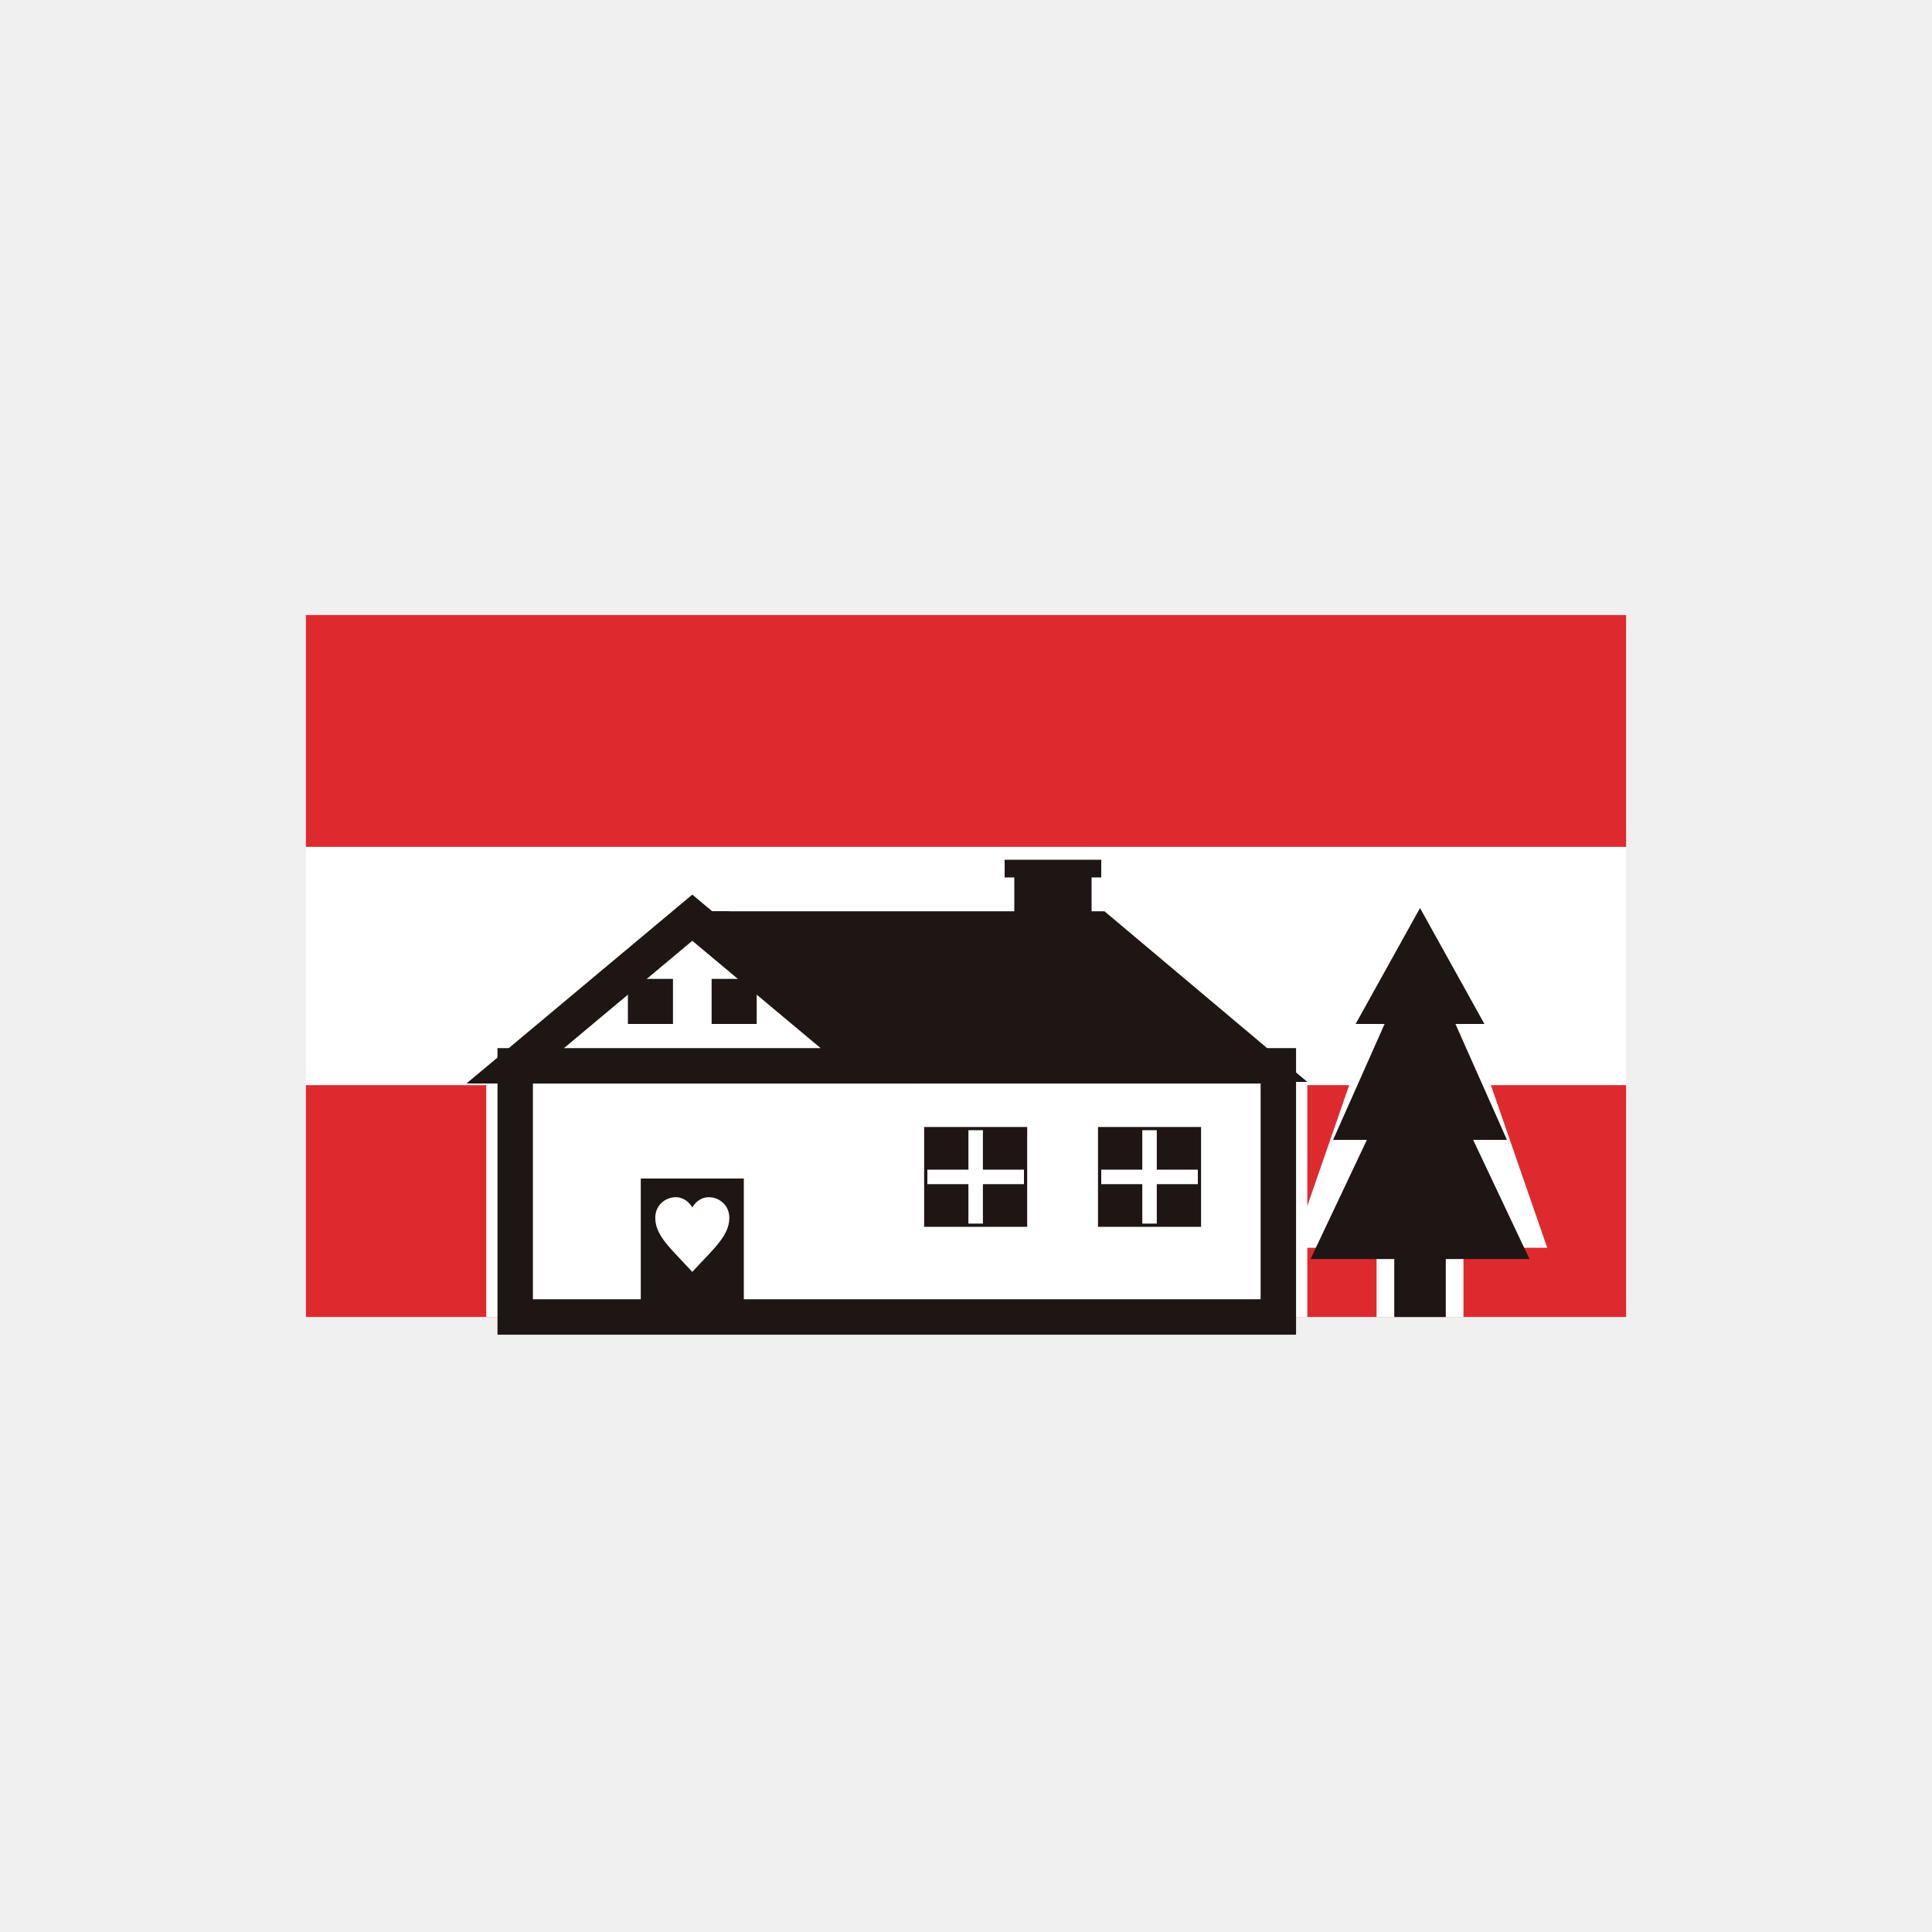
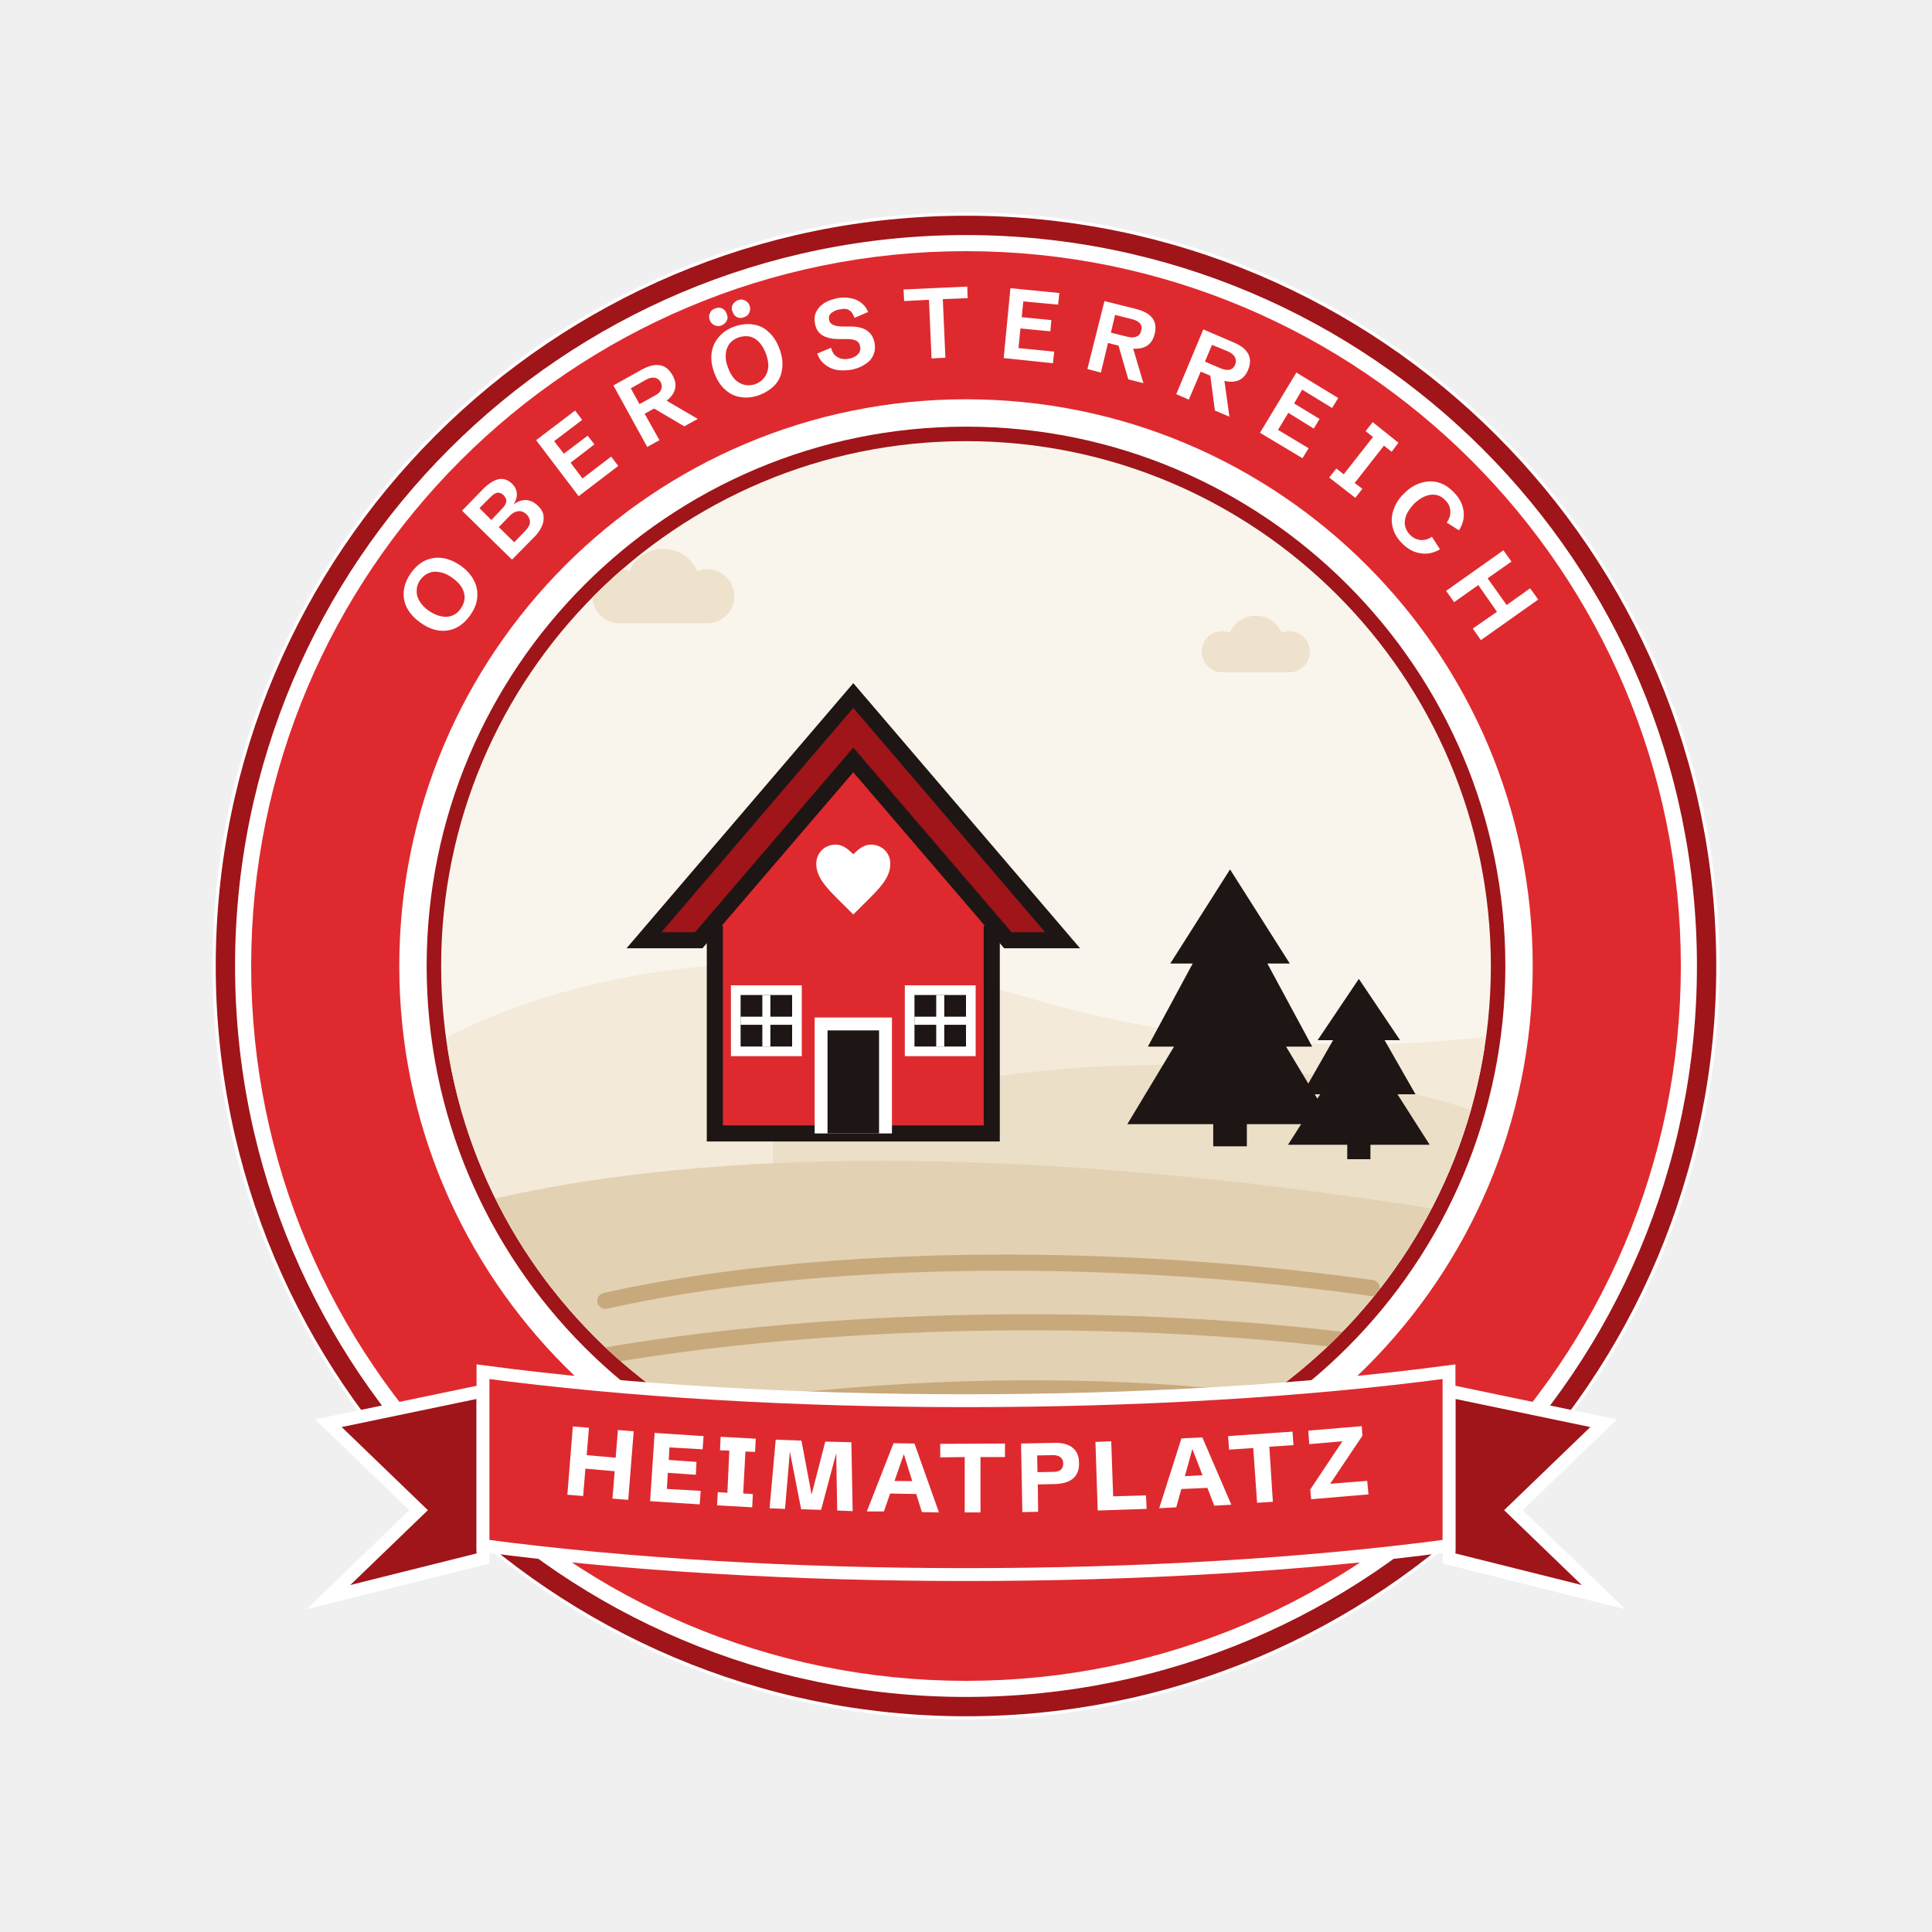
- <svg xmlns="http://www.w3.org/2000/svg" width="1024" height="1024" viewBox="0 0 48 48">
-   <g transform="translate(24 24) scale(0.8) translate(-24.5 -20.9)">
-     <g fill="#ffffff">
-       <path d="M4 17.05 L45 17.05 L45 24.75 L4 24.75Z" />
+ <svg xmlns="http://www.w3.org/2000/svg" width="1024" height="1024" viewBox="0 0 480 480">
+   <g transform="translate(240 240) scale(0.8) translate(-240 -240)">
+     <defs>
+       <clipPath id="sceneClip">
+         <circle cx="240" cy="240" r="163" />
+       </clipPath>
+     </defs>
+     <circle cx="240" cy="240" r="234" fill="#ffffff" />
+     <circle cx="240" cy="240" r="230" fill="none" stroke="#9f1519" stroke-width="6" />
+     <circle cx="240" cy="240" r="199" fill="none" stroke="#de2a2f" stroke-width="46" />
+     <circle cx="240" cy="240" r="165" fill="none" stroke="#9f1519" stroke-width="5" />
+     <g clip-path="url(#sceneClip)">
+       <circle cx="240" cy="240" r="163" fill="#faf5ec" />
+       <g fill="#eee2cd">
+         <circle cx="146" cy="122" r="11.55" />
+         <circle cx="159.65" cy="125.15" r="8.4" />
+         <circle cx="132.35" cy="125.15" r="8.4" />
+         <rect x="129.2" y="125.15" width="33.6" height="8.4" rx="4.2" />
+       </g>
+       <g fill="#eee2cd">
+         <circle cx="330" cy="140" r="8.8" />
+         <circle cx="340.4" cy="142.4" r="6.4" />
+         <circle cx="319.6" cy="142.4" r="6.4" />
+         <rect x="317.2" y="142.4" width="25.6" height="6.4" rx="3.2" />
+       </g>
+       <path fill="#f4ead9" d="M79 262 C130 236 200 232 260 250 C300 262 350 268 401 262 L401 340 L79 340 Z" />
+       <path fill="#ecdfc8" d="M180 292 C240 268 330 262 401 286 L401 360 L180 360 Z" />
+       <path fill="#e3d1b3" d="M79 316 C150 296 260 294 401 318 L401 401 L79 401 Z" />
+       <g stroke="#c8a97c" stroke-width="5" fill="none" stroke-linecap="round">
+         <path d="M128 344 C190 330 280 328 366 340" />
+         <path d="M112 364 C190 348 300 346 384 360" />
+         <path d="M120 386 C200 368 300 366 372 382" />
+       </g>
+       <path fill="#1e1615" d="M322 210       L340.56 239.24 L333.6 239.24       L347.52 265.04 L339.4 265.04       L353.9 289.12       L327.22 289.12 L327.22 296       L316.78 296 L316.78 289.12       L290.1 289.12       L304.6 265.04 L296.48 265.04       L310.4 239.24 L303.44 239.24Z" />
+       <path fill="#1e1615" d="M362 244       L374.8 263.04 L370 263.04       L379.6 279.84 L374 279.84       L384 295.52       L365.6 295.52 L365.6 300       L358.4 300 L358.4 295.52       L340 295.52       L350 279.84 L344.4 279.84       L354 263.04 L349.2 263.04Z" />
+       <g stroke="#1e1615" stroke-width="5" stroke-linejoin="miter">
+         <path fill="#de2a2f" d="M162 292 L162 230 L158 230 L205 175 L252 230 L248 230 L248 292Z" />
+         <path fill="#9f1519" d="M140 232 L205 156 L270 232 L253 232 L205 176 L157 232Z" />
+       </g>
+       <path fill="#ffffff" d="M205 224 C198.4 217.3 193.5 213.5 193.5 208.3 C193.5 204.5 196.5 202.3 199.5 202.3 C201.8 202.3 203.5 203.8 205 205.3 C206.5 203.8 208.2 202.3 210.5 202.3 C213.5 202.3 216.5 204.5 216.5 208.3 C216.5 213.5 211.6 217.3 205 224Z" />
+       <rect x="193" y="256" width="24" height="36" fill="#ffffff" />
+       <rect x="197" y="260" width="16" height="32" fill="#1e1615" />
+       <g>
+         <rect x="167" y="246" width="22" height="22" fill="#ffffff" />
+         <rect x="170" y="249" width="16" height="16" fill="#1e1615" />
+         <path stroke="#ffffff" stroke-width="2.5" fill="none" d="M178 249 V265 M170 257 H186" />
+       </g>
+       <g>
+         <rect x="221" y="246" width="22" height="22" fill="#ffffff" />
+         <rect x="224" y="249" width="16" height="16" fill="#1e1615" />
+         <path stroke="#ffffff" stroke-width="2.5" fill="none" d="M232 249 V265 M224 257 H240" />
+       </g>
    </g>
-     <g fill="#de2a2f">
-       <path d="M4 10 L45 10 L45 17.2 L4 17.2Z" />
-       <path d="M4 24.6 L45 24.6 L45 31.8 L4 31.8Z" />
-     </g>
-     <g fill="#ffffff">
-       <path d="M8.7 24.4 L16 18.2 L29.2 18.2 L36 24.4 L35.1 24.4 L35.1 31.8 L9.6 31.8 L9.6 24.4Z" />
-       <path d="M25 17.3 L29.4 17.3 L29.4 19.6 L25 19.6Z" />
-       <path d="M38.6 18.25 L42.55 29.65 L39.95 29.65 L39.95 31.8 L37.25 31.8 L37.25 29.65 L34.65 29.65Z" />
-     </g>
-     <g fill="#1e1615">
-       <path d="M16 19.2 L28.8 19.2 L35.1 24.5 L21.9 24.5Z" />
-       <path d="M16 19.2 L17.15 19.2 L10.75 24.5 L9.6 24.5Z" />
-       <path d="M25.7 17.6 L28.7 17.6 L28.7 18.15 L25.7 18.15Z M26 18.15 L28.4 18.15 L28.4 19.4 L26 19.4Z" />
-     </g>
-     <g fill="#ffffff" stroke="#1e1615" stroke-width="1.1" stroke-linejoin="miter">
-       <path d="M10.5 24 L34.2 24 L34.2 31.8 L10.5 31.8Z" />
-       <path d="M10.5 24 L16 19.4 L21.5 24Z" />
-     </g>
-     <g fill="#1e1615">
-       <path d="M14.4 27.5 L17.6 27.5 L17.6 31.8 L14.4 31.8Z" />
-       <path d="M14 21.3 L15.4 21.3 L15.4 22.7 L14 22.7Z M16.6 21.3 L18 21.3 L18 22.7 L16.6 22.7Z" />
-       <path d="M38.6 19.1 L40.6 22.7 L39.7 22.7 L41.3 26.3 L40.25 26.3 L42 30 L39.4 30 L39.4 31.8 L37.8 31.8 L37.8 30 L35.2 30 L36.95 26.3 L35.9 26.3 L37.5 22.7 L36.6 22.7Z" />
-     </g>
-     <path fill="#ffffff" d="M16 30.4 C15.34 29.68 14.85 29.28 14.85 28.72 C14.85 28.32 15.17 28.08 15.49 28.08 C15.73 28.08 15.91 28.24 16 28.4 C16.09 28.24 16.27 28.08 16.51 28.08 C16.83 28.08 17.15 28.32 17.15 28.72 C17.15 29.28 16.66 29.68 16 30.4Z" />
-     <g fill="#1e1615">
-       <path d="M23.2 25.9 L26.4 25.9 L26.4 29 L23.2 29Z M28.6 25.9 L31.8 25.9 L31.8 29 L28.6 29Z" />
-     </g>
-     <g stroke="#ffffff" stroke-width="0.45" fill="none">
-       <path d="M24.8 26 V28.9 M23.3 27.45 H26.3" />
-       <path d="M30.2 26 V28.9 M28.7 27.45 H31.7" />
-     </g>
+     <path fill="#ffffff" d="M86 131.1Q84.1 133.8 81.6 135Q79.1 136.2 76.2 135.8Q73.4 135.4 70.6 133.4Q67.7 131.3 66.4 128.8Q65.1 126.3 65.4 123.5Q65.7 120.7 67.6 118Q69.5 115.3 72 114.1Q74.6 112.9 77.4 113.3Q80.2 113.7 83.1 115.7Q85.9 117.7 87.2 120.3Q88.5 122.8 88.2 125.6Q88 128.3 86 131.1ZM83.1 129Q84.2 127.4 84.3 125.7Q84.3 124 83.4 122.4Q82.4 120.8 80.4 119.4Q78.5 118 76.6 117.7Q74.8 117.3 73.3 117.9Q71.7 118.5 70.5 120.1Q69.4 121.7 69.4 123.4Q69.3 125.1 70.3 126.7Q71.2 128.3 73.2 129.7Q75.1 131 77 131.4Q78.8 131.8 80.4 131.2Q82 130.6 83.1 129Z M99 113.8L83.5 98.6L90 91.9Q92.6 89.3 94.9 88.8Q97.1 88.4 99 90.2Q100.2 91.4 100.4 92.6Q100.7 93.8 100.3 94.9Q100 96 99.3 96.9L99.3 96.8Q101.2 95.3 103.2 95.3Q105.2 95.3 107.1 97.1Q108.7 98.7 108.8 100.3Q109 102 108.2 103.6Q107.4 105.3 106 106.7ZM99.7 108.4L103.1 104.9Q104.2 103.7 104.5 102.8Q104.7 101.8 104.4 101.1Q104.1 100.3 103.5 99.7Q102.7 99 101.9 98.8Q101 98.6 100 99Q99 99.4 97.9 100.6L94.9 103.7ZM92.6 101.5L95.9 98Q97 96.9 97.2 95.9Q97.4 94.8 96.4 93.8Q95.6 93 94.6 93Q93.6 93.1 92.3 94.4L88.9 97.8Z M119.7 94.1L106.5 76.7L118.6 67.5L120.8 70.4L112.1 77L115.1 80.9L122.5 75.3L124.6 78L117.2 83.7L120.9 88.6L129.8 81.8L132 84.7Z M141 78.8L130.5 59.7L139.1 54.9Q145.9 51.1 148.9 56.6Q151.9 62 144.7 66L140.2 68.5L144.8 76.7ZM152.5 72.4L142 66.2L146.1 63.9L156.7 70.1ZM138.6 65.5L143.3 62.9Q144.9 62.1 145.3 61Q145.8 59.9 145.2 58.7Q144.5 57.5 143.3 57.3Q142.1 57.1 140.5 58L135.9 60.6Z M175.8 62.7Q172.7 63.8 169.9 63.3Q167.2 62.9 165.1 60.9Q163 59 161.8 55.7Q160.6 52.4 161 49.6Q161.4 46.8 163.2 44.7Q165 42.5 168.1 41.4Q171.3 40.3 174 40.8Q176.8 41.2 178.8 43.2Q180.9 45.1 182.1 48.4Q183.3 51.6 182.9 54.5Q182.6 57.3 180.8 59.4Q178.9 61.5 175.8 62.7ZM174.6 59.3Q176.4 58.6 177.4 57.2Q178.4 55.9 178.6 54Q178.7 52.2 177.9 49.9Q177 47.6 175.8 46.3Q174.5 44.9 172.8 44.5Q171.2 44.2 169.3 44.8Q167.5 45.5 166.5 46.8Q165.5 48.2 165.4 50Q165.2 51.9 166.1 54.2Q166.9 56.4 168.2 57.8Q169.5 59.1 171.1 59.5Q172.7 59.9 174.6 59.3ZM164 41.1Q162.9 41.5 161.9 41Q160.9 40.6 160.4 39.4Q160 38.2 160.5 37.2Q160.9 36.2 162.1 35.8Q163.3 35.3 164.3 35.8Q165.3 36.3 165.7 37.5Q166.2 38.7 165.7 39.6Q165.2 40.6 164 41.1ZM171.1 38.5Q169.9 39 168.9 38.5Q167.9 38 167.5 36.8Q167 35.6 167.5 34.7Q168 33.7 169.2 33.2Q170.3 32.8 171.3 33.3Q172.3 33.7 172.8 34.9Q173.2 36.1 172.7 37.1Q172.3 38.1 171.1 38.5Z M204.5 54.8Q202.1 55.2 199.9 54.9Q197.8 54.5 196.2 53.2Q194.6 52 193.8 49.8L198.1 48Q198.6 50.1 200.1 50.9Q201.5 51.8 203.7 51.4Q205.1 51.1 205.9 50.5Q206.7 49.9 207 49.2Q207.3 48.4 207.1 47.6Q206.9 46.3 205.9 45.8Q204.8 45.3 203.3 45.3L200.9 45.3Q199.8 45.3 198.6 45.2Q197.4 45 196.3 44.6Q195.1 44.1 194.3 43.2Q193.4 42.2 193.1 40.5Q192.7 38.4 193.5 36.8Q194.3 35.2 196 34.1Q197.7 33.1 200 32.6Q202.2 32.2 204.1 32.6Q206 32.9 207.4 34Q208.9 35.1 209.6 36.9L205.4 38.7Q205 37.7 204.5 37Q203.9 36.3 203 36Q202.1 35.8 200.7 36.1Q199.5 36.3 198.8 36.8Q198 37.2 197.6 37.9Q197.3 38.6 197.5 39.4Q197.7 40.5 198.8 40.9Q199.9 41.4 201.8 41.4L204.2 41.4Q205.8 41.4 207.4 41.8Q208.9 42.2 210 43.3Q211.2 44.4 211.6 46.5Q212 48.6 211.2 50.3Q210.5 52 208.7 53.1Q207 54.3 204.5 54.8Z M229.3 51.3L228.5 33.1L220.8 33.5L220.6 29.9L240.4 29L240.5 32.6L232.8 32.9L233.6 51.1Z M251.7 51.2L253.8 29.5L269 31L268.6 34.6L257.8 33.6L257.3 38.5L266.5 39.4L266.2 42.9L256.9 42L256.3 48.1L267.4 49.2L267 52.8Z M277.7 54.6L283 33.5L292.6 35.9Q300.1 37.7 298.6 43.7Q297.1 49.8 289.1 47.8L284.1 46.5L281.9 55.7ZM290.4 57.8L287 46.1L291.6 47.2L295.1 59ZM285 43.3L290.2 44.6Q291.9 45 293 44.5Q294.1 44.1 294.4 42.7Q294.8 41.4 294 40.4Q293.2 39.5 291.5 39.1L286.3 37.8Z M305.3 62.4L313.7 42.3L322.8 46.2Q330 49.1 327.6 54.9Q325.2 60.6 317.6 57.4L312.9 55.4L309.2 64.1ZM317.3 67.5L315.7 55.4L320.1 57.2L321.8 69.4ZM314.2 52.3L319.1 54.4Q320.8 55.1 321.9 54.8Q323.1 54.5 323.6 53.2Q324.1 52 323.5 50.9Q322.9 49.8 321.3 49.1L316.4 47.1Z M331.3 74.4L342.6 55.7L355.6 63.6L353.7 66.7L344.4 61L341.9 65.3L349.8 70.1L348 73.1L340.1 68.2L336.9 73.5L346.4 79.2L344.5 82.3Z M352.8 88.3L355 85.5L357.3 87.3L366.4 75.7L364.1 73.9L366.3 71.1L374.3 77.5L372.2 80.3L369.8 78.4L360.7 90L363.1 91.8L360.9 94.6Z M375.4 108.7Q373.1 106.4 372.5 103.7Q371.8 101 372.8 98.3Q373.7 95.5 376.1 93.2Q378.5 90.8 381.2 90Q383.9 89.1 386.6 89.8Q389.2 90.5 391.5 92.9Q394.1 95.5 394.5 98.6Q395 101.7 393.1 104.7L389.3 102.3Q390.6 100.4 390.4 98.6Q390.3 96.8 388.9 95.4Q387.6 94 386 93.7Q384.3 93.4 382.6 94.1Q380.9 94.8 379.2 96.4Q377.6 98.1 376.8 99.8Q376.1 101.5 376.3 103.1Q376.6 104.8 377.9 106.1Q379.3 107.5 381.1 107.7Q382.9 107.9 384.7 106.7L387.2 110.6Q384.1 112.4 381 111.8Q377.9 111.3 375.4 108.7Z M389.1 123.5L406.9 110.9L409.4 114.4L402 119.6L407.9 127.9L415.2 122.7L417.7 126.2L399.9 138.8L397.4 135.2L404.9 130L399.1 121.7L391.6 127Z" />
+     <path fill="#9f1519" stroke="#ffffff" stroke-width="4" d="M90 372 L42 382 L70 409 L42 436 L90 424Z" />
+     <path fill="#9f1519" stroke="#ffffff" stroke-width="4" d="M390 372 L438 382 L410 409 L438 436 L390 424Z" />
+     <path fill="#de2a2f" stroke="#ffffff" stroke-width="4" d="M90 366 C180 378 300 378 390 366        L390 420 C300 432 180 432 90 420Z" />
+     <path fill="#ffffff" d="M116.2 404.2L117.9 383L122.9 383.4L122.2 391.9L131.2 392.7L131.9 384.1L136.8 384.5L135.1 405.8L130.2 405.4L130.9 396.9L121.8 396.1L121.1 404.6Z M141.9 406.2L143.3 385L158.5 386L158.2 390.1L147.9 389.5L147.7 393.4L156.3 394L156.1 398L147.4 397.4L147.1 402.4L157.6 403L157.3 407.2Z M162.7 407.5L162.9 403.4L165.9 403.6L166.5 390.5L163.6 390.4L163.8 386.2L174.7 386.8L174.5 390.9L171.5 390.8L170.8 403.8L173.8 404L173.6 408.1Z M179 408.4L180.9 387.1L188.9 387.4L192.3 405.5L191.7 405.5L196.3 387.7L204.4 387.9L204.8 409.3L200 409.1L199.7 391.3L199.7 391.3L195 408.9L188.8 408.7L185.3 390.8L185.3 390.8L183.8 408.6Z M209.2 409.4L217.5 388.2L224 388.3L231.6 409.7L226.3 409.6L220.7 391.6L214.5 409.4ZM214.8 403.8L214.8 399.9L226.2 400L226.2 404Z M239.6 409.7L239.6 392.5L232 392.6L232 388.4L252.1 388.3L252.1 392.5L244.5 392.5L244.5 409.7Z M257.5 409.6L257.1 388.3L267.4 388.1Q271.2 388 273.1 389.6Q275.1 391.2 275.1 394.4Q275.2 397.5 273.2 399.2Q271.1 400.9 267 400.9L262.3 401L262.4 409.5ZM262.2 397.2L267.2 397.1Q268.7 397.1 269.5 396.4Q270.2 395.7 270.2 394.5Q270.2 393.3 269.4 392.6Q268.6 391.9 267 391.9L262.1 392Z M280.9 409.1L280.2 387.8L285.1 387.6L285.7 404.7L295.9 404.4L296.1 408.6Z M300 408.4L306.9 386.7L313.4 386.4L322.4 407.3L317.1 407.6L310.3 390L305.3 408.1ZM305.2 402.5L305 398.6L316.4 398L316.6 402Z M330.4 406.7L329.2 389.7L321.7 390.2L321.4 386L341.4 384.6L341.7 388.8L334.2 389.3L335.3 406.4Z M347.2 405.6L346.9 402.6L356.9 387.6L346.6 388.5L346.3 384.3L362.9 382.9L363.1 385.9L353.1 400.8L364.6 399.9L365 404.1Z" />
  </g>
</svg>
